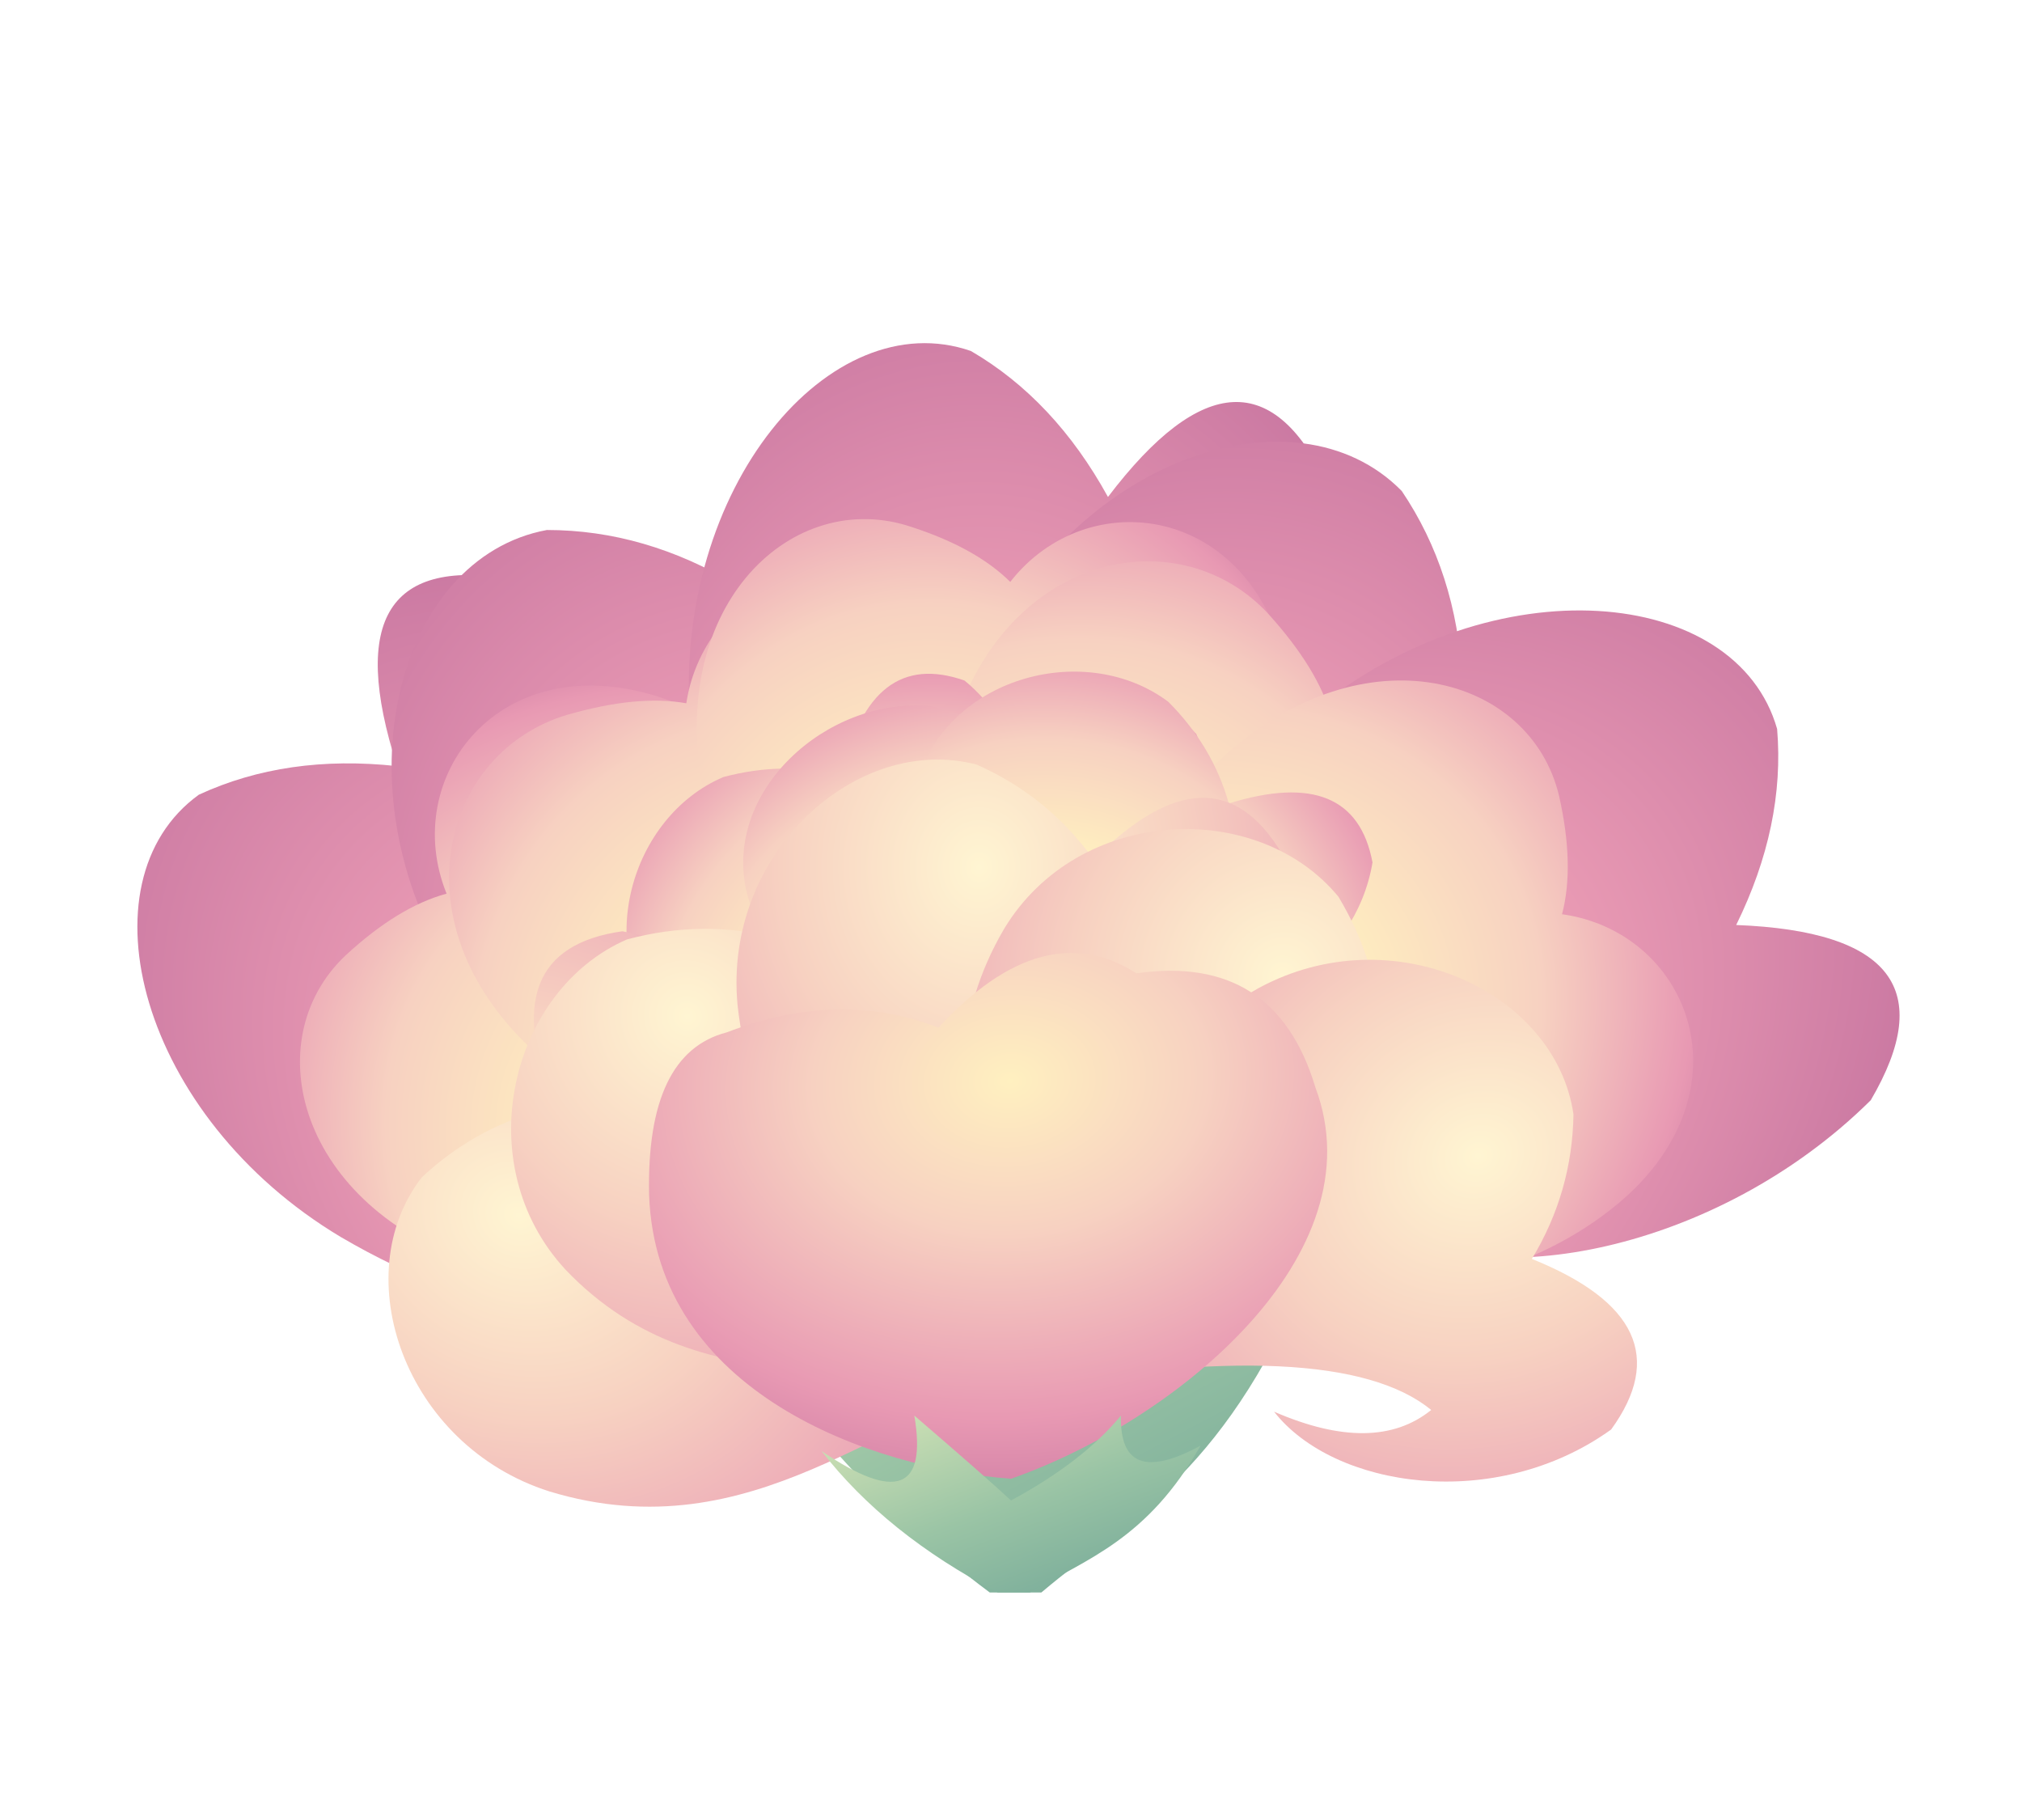
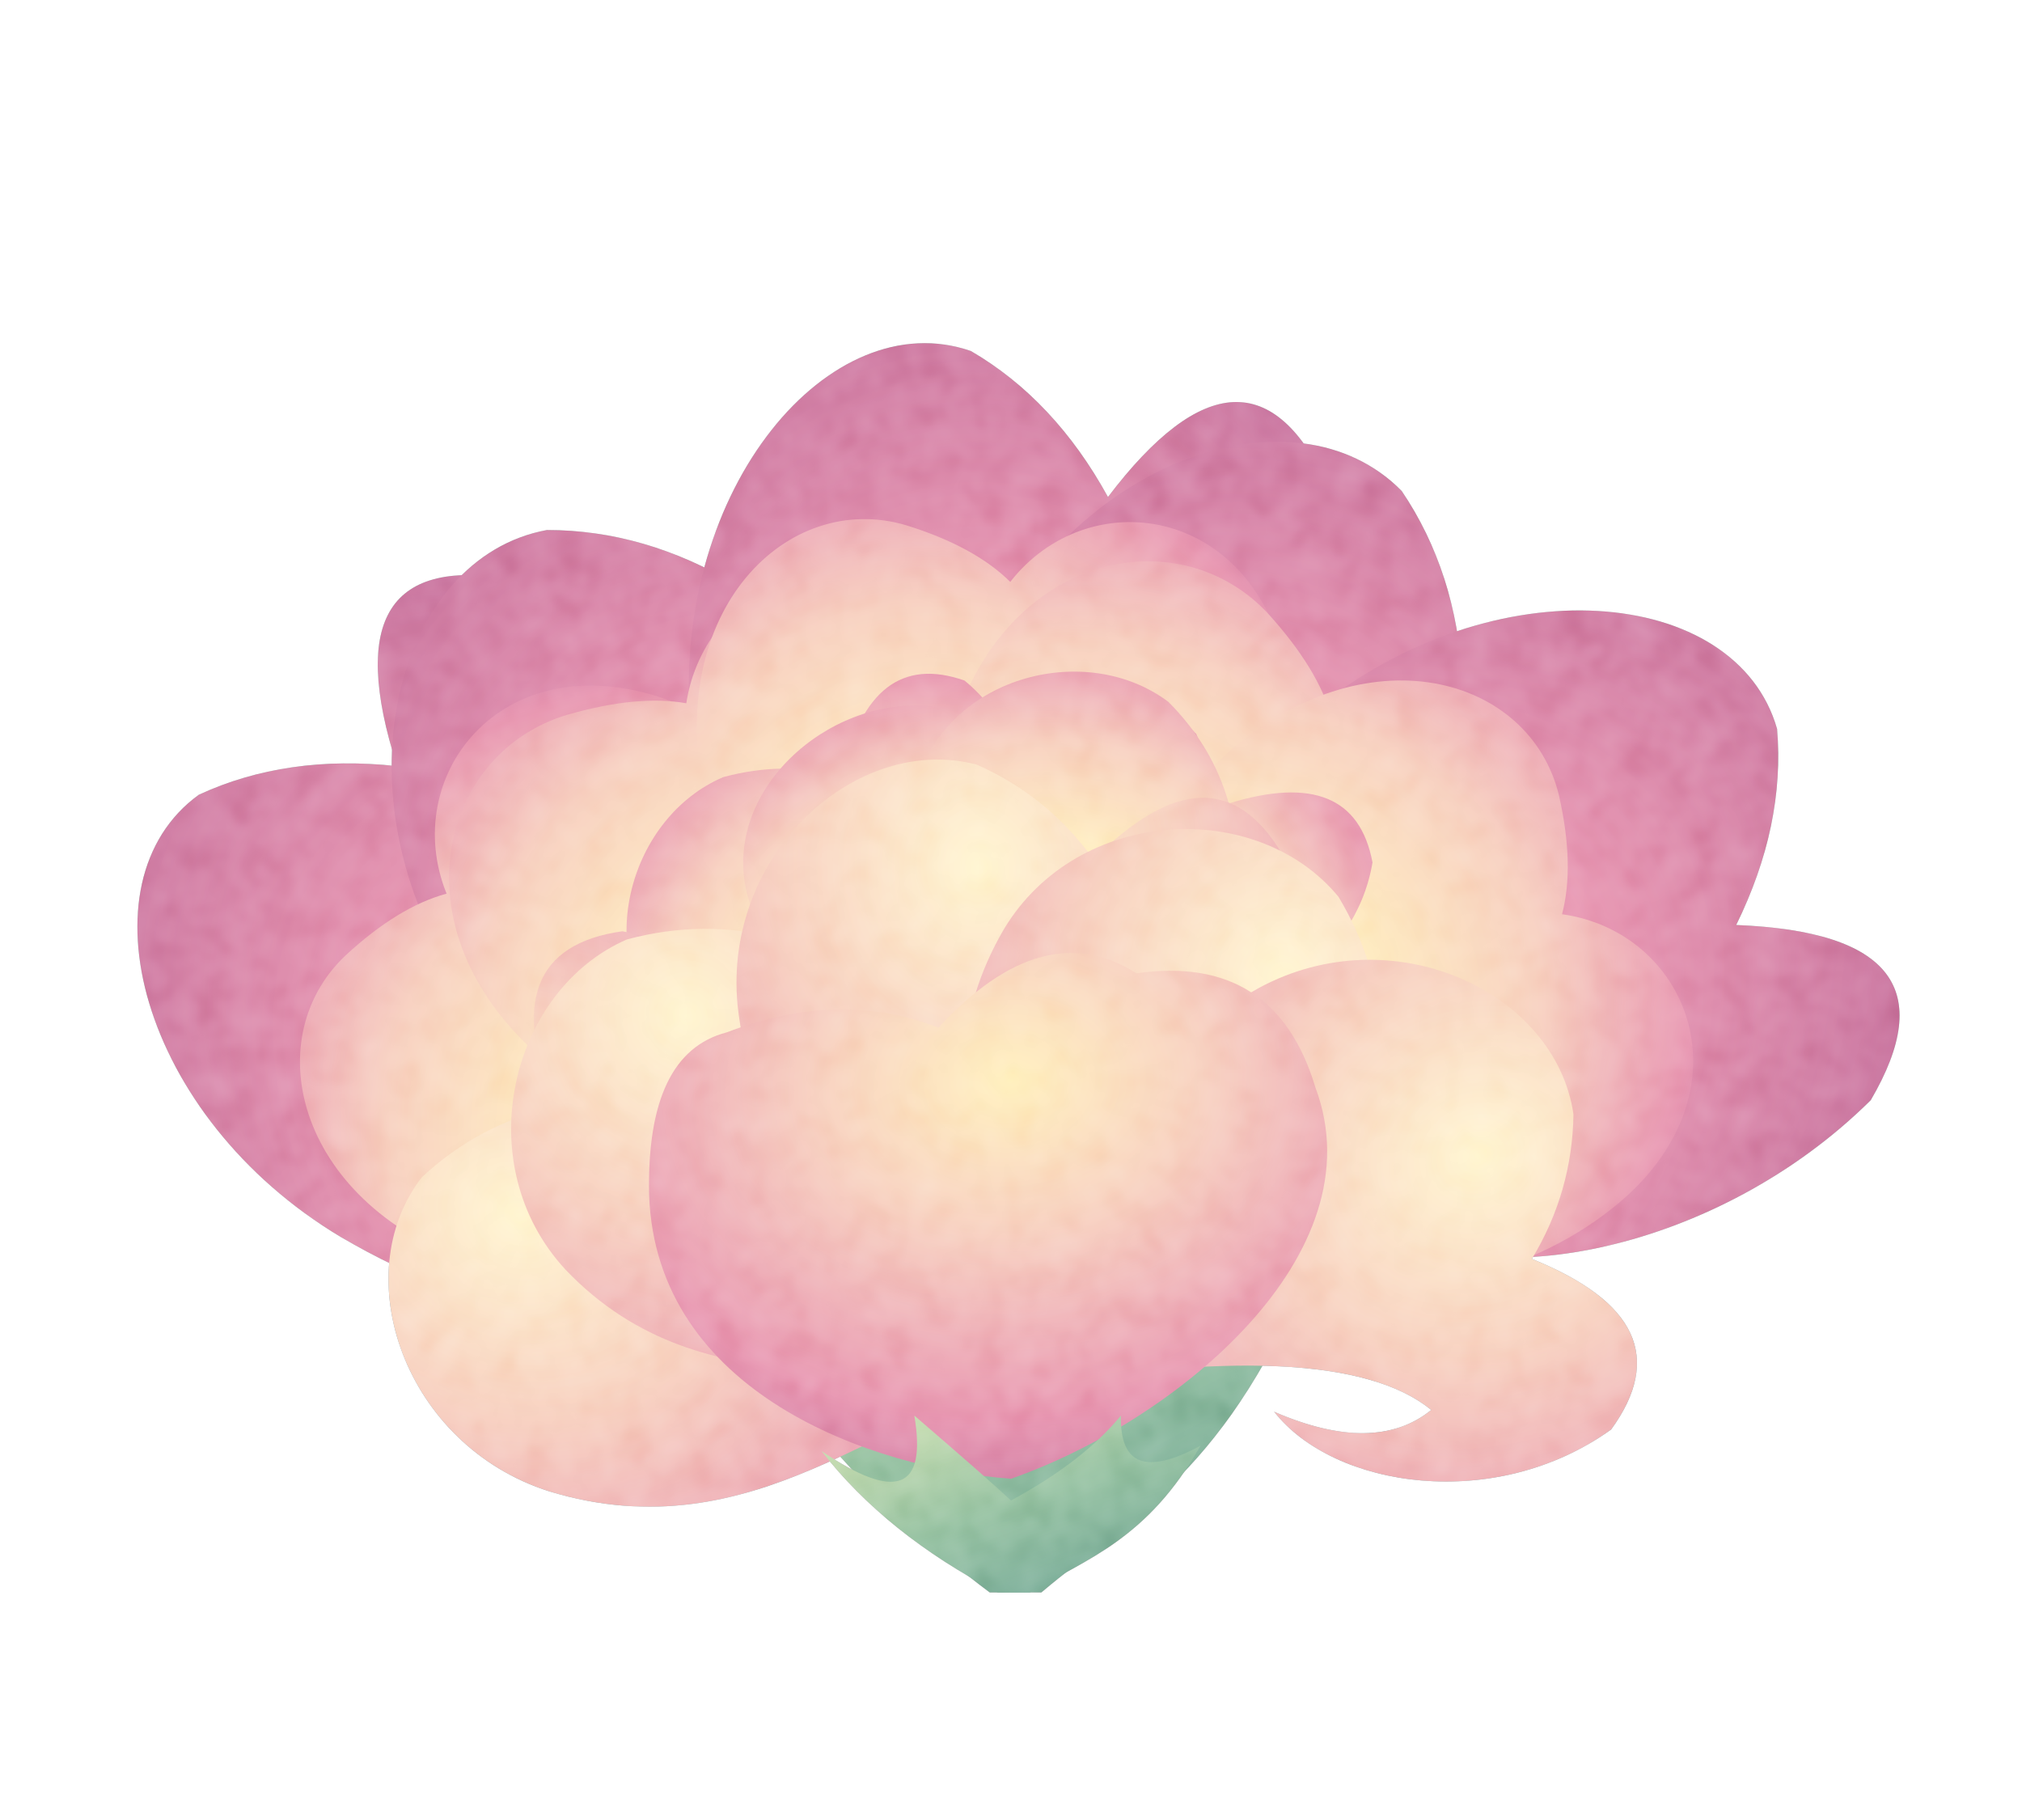
<svg xmlns="http://www.w3.org/2000/svg" width="160" height="144" viewBox="0 0 160 144" role="img">
  <defs>
    <radialGradient id="ivory" cx="47%" cy="74%" r="91%">
      <stop offset="0" stop-color="#fff7d1" />
      <stop offset="0.38" stop-color="#fff0c0" />
      <stop offset="0.66" stop-color="#f7d1c1" />
      <stop offset="0.89" stop-color="#e899b3" />
      <stop offset="1" stop-color="#c775a0" />
    </radialGradient>
    <radialGradient id="silk" cx="39%" cy="67%" r="89%">
      <stop offset="0" stop-color="#fff0c0" />
      <stop offset="0.3" stop-color="#fff0c0" />
      <stop offset="0.62" stop-color="#f7d1c1" />
      <stop offset="0.87" stop-color="#e899b3" />
      <stop offset="1" stop-color="#c775a0" />
    </radialGradient>
    <radialGradient id="edge" cx="54%" cy="24%" r="88%">
      <stop offset="0" stop-color="#fff0c0" />
      <stop offset="0.33" stop-color="#f7d1c1" />
      <stop offset="0.73" stop-color="#e899b3" />
      <stop offset="1" stop-color="#c775a0" />
    </radialGradient>
    <radialGradient id="back" cx="45%" cy="73%" r="86%">
      <stop offset="0" stop-color="#f7d1c1" />
      <stop offset="0.52" stop-color="#e899b3" />
      <stop offset="1" stop-color="#c775a0" />
    </radialGradient>
    <radialGradient id="fold" cx="44%" cy="17%" r="100%">
      <stop offset="0" stop-color="#fff5d2" />
      <stop offset="0.36" stop-color="#f7d1c1" />
      <stop offset="0.79" stop-color="#e899b3" />
      <stop offset="1" stop-color="#c775a0" />
    </radialGradient>
    <linearGradient id="green" x1="0" y1="0" x2=".8" y2="1">
      <stop stop-color="#d6e5b7" />
      <stop offset=".55" stop-color="#9ac4a5" />
      <stop offset="1" stop-color="#77aa99" />
    </linearGradient>
    <linearGradient id="pollen" x2=".3" y2="1">
      <stop stop-color="#fff0ad" />
      <stop offset=".66" stop-color="#e5b577" />
      <stop offset="1" stop-color="#b18b75" />
    </linearGradient>
+     <filter id="paper" x="-2%" y="-2%" width="104%" height="104%" color-interpolation-filters="sRGB">
+       <feTurbulence type="fractalNoise" baseFrequency="0.39" numOctaves="2" seed="19" />
+       <feColorMatrix values=".23 .17 .10 0 .25  .23 .17 .10 0 .25  .23 .17 .10 0 .25  0 0 0 0 1" />
+       <feBlend in2="SourceGraphic" mode="soft-light" />
+       <feComposite in2="SourceGraphic" operator="in" />
+     </filter>
  </defs>
-   <g transform="translate(80 126) scale(24 32)">
-     <path d="M-1 -.8Q-.41 -.37 -.51 -1Q-.13 -.65 0 -.52Q.38 -.74 .58 -1Q.57 -.58 1 -.83C.72 -.30 .40 -.19 .10 0L-.07 0Q-.66 -.33 -1 -.8Z" fill="url(#green)" />
-   </g>
-   <g transform="translate(80 104) rotate(-55) scale(26.46 77)">
-     <path d="M0 0C-.21 -.17 -.88 -.27 -.96 -.61C-1.01 -.85 -.54 -1.04 -.12 -.99Q.13 -.94 .29 -.84Q.71 -1.03 .95 -.85C1.06 -.63 .76 -.41 .43 -.37Q.71 -.49 .64 -.60Q.26 -.51 0 0Z" fill="url(#back)" />
-   </g>
-   <g transform="translate(80 104) rotate(-28) scale(27.4 72.77)">
-     <path d="M0 0C-.21 -.17 -.88 -.27 -.96 -.61C-1.01 -.85 -.54 -1.04 -.12 -.99Q.13 -.94 .29 -.84Q.71 -1.03 .95 -.85C1.06 -.63 .76 -.41 .43 -.37Q.71 -.49 .64 -.60Q.26 -.51 0 0Z" fill="url(#back)" />
-   </g>
-   <g transform="translate(80 104) rotate(0) scale(26.46 77)">
-     <path d="M0 0C-.21 -.17 -.88 -.27 -.96 -.61C-1.01 -.85 -.54 -1.04 -.12 -.99Q.13 -.94 .29 -.84Q.71 -1.03 .95 -.85C1.06 -.63 .76 -.41 .43 -.37Q.71 -.49 .64 -.60Q.26 -.51 0 0Z" fill="url(#back)" />
-   </g>
-   <g transform="translate(80 104) rotate(28) scale(27.4 72.77)">
-     <path d="M0 0C-.21 -.17 -.88 -.27 -.96 -.61C-1.01 -.85 -.54 -1.04 -.12 -.99Q.13 -.94 .29 -.84Q.71 -1.03 .95 -.85C1.06 -.63 .76 -.41 .43 -.37Q.71 -.49 .64 -.60Q.26 -.51 0 0Z" fill="url(#back)" />
-   </g>
-   <g transform="translate(80 104) rotate(55) scale(26.46 77)">
-     <path d="M0 0C-.21 -.17 -.88 -.27 -.96 -.61C-1.01 -.85 -.54 -1.04 -.12 -.99Q.13 -.94 .29 -.84Q.71 -1.03 .95 -.85C1.06 -.63 .76 -.41 .43 -.37Q.71 -.49 .64 -.60Q.26 -.51 0 0Z" fill="url(#back)" />
-   </g>
-   <g transform="translate(79 97) rotate(-60) scale(23.52 56)">
-     <path d="M0 0C-.16 -.09 -.85 -.31 -.99 -.61C-1.12 -.87 -.71 -1.04 -.31 -.99Q-.08 -.96 .04 -.91C.30 -1.05 .85 -1.02 .97 -.79C1.12 -.49 .53 -.16 0 0Z" fill="url(#silk)" />
-   </g>
-   <g transform="translate(79 97) rotate(-32) scale(24.36 52.92)">
-     <path d="M0 0C-.16 -.09 -.85 -.31 -.99 -.61C-1.12 -.87 -.71 -1.04 -.31 -.99Q-.08 -.96 .04 -.91C.30 -1.05 .85 -1.02 .97 -.79C1.12 -.49 .53 -.16 0 0Z" fill="url(#silk)" />
-   </g>
-   <g transform="translate(79 97) rotate(0) scale(23.52 56)">
-     <path d="M0 0C-.16 -.09 -.85 -.31 -.99 -.61C-1.12 -.87 -.71 -1.04 -.31 -.99Q-.08 -.96 .04 -.91C.30 -1.05 .85 -1.02 .97 -.79C1.12 -.49 .53 -.16 0 0Z" fill="url(#silk)" />
-   </g>
-   <g transform="translate(79 97) rotate(32) scale(24.36 52.92)">
-     <path d="M0 0C-.16 -.09 -.85 -.31 -.99 -.61C-1.12 -.87 -.71 -1.04 -.31 -.99Q-.08 -.96 .04 -.91C.30 -1.05 .85 -1.02 .97 -.79C1.12 -.49 .53 -.16 0 0Z" fill="url(#silk)" />
-   </g>
-   <g transform="translate(79 97) rotate(60) scale(23.52 56)">
-     <path d="M0 0C-.16 -.09 -.85 -.31 -.99 -.61C-1.12 -.87 -.71 -1.04 -.31 -.99Q-.08 -.96 .04 -.91C.30 -1.05 .85 -1.02 .97 -.79C1.12 -.49 .53 -.16 0 0Z" fill="url(#silk)" />
-   </g>
-   <g transform="translate(80 89) rotate(-36) scale(18.62 36)">
-     <path d="M0 0C-.21 -.17 -.88 -.27 -.96 -.61C-1.01 -.85 -.54 -1.04 -.12 -.99Q.13 -.94 .29 -.84Q.71 -1.03 .95 -.85C1.06 -.63 .76 -.41 .43 -.37Q.71 -.49 .64 -.60Q.26 -.51 0 0Z" fill="url(#ivory)" />
-   </g>
-   <g transform="translate(80 89) rotate(-7) scale(19.28 34.02)">
-     <path d="M0 0C-.21 -.17 -.88 -.27 -.96 -.61C-1.01 -.85 -.54 -1.04 -.12 -.99Q.13 -.94 .29 -.84Q.71 -1.03 .95 -.85C1.06 -.63 .76 -.41 .43 -.37Q.71 -.49 .64 -.60Q.26 -.51 0 0Z" fill="url(#ivory)" />
-   </g>
-   <g transform="translate(80 89) rotate(24) scale(18.62 36)">
-     <path d="M0 0C-.21 -.17 -.88 -.27 -.96 -.61C-1.01 -.85 -.54 -1.04 -.12 -.99Q.13 -.94 .29 -.84Q.71 -1.03 .95 -.85C1.06 -.63 .76 -.41 .43 -.37Q.71 -.49 .64 -.60Q.26 -.51 0 0Z" fill="url(#ivory)" />
-   </g>
-   <path d="M80 88Q74.28 82.91 69 80.41" fill="none" stroke="#dfb878" stroke-width="1.15" stroke-linecap="round" />
-   <ellipse cx="69" cy="80.41" rx="1.6" ry="2.3" fill="url(#pollen)" />
-   <path d="M80 88Q76.19 81.18 72.67 77.83" fill="none" stroke="#dfb878" stroke-width="1.15" stroke-linecap="round" />
-   <ellipse cx="72.67" cy="77.83" rx="1.6" ry="2.3" fill="url(#pollen)" />
-   <path d="M80 88Q78.09 81.06 76.33 77.65" fill="none" stroke="#dfb878" stroke-width="1.15" stroke-linecap="round" />
-   <ellipse cx="76.33" cy="77.65" rx="1.6" ry="2.3" fill="url(#pollen)" />
-   <path d="M80 88Q80 80.11 80 76.23" fill="none" stroke="#dfb878" stroke-width="1.15" stroke-linecap="round" />
-   <ellipse cx="80" cy="76.23" rx="1.6" ry="2.3" fill="url(#pollen)" />
-   <path d="M80 88Q81.91 81.06 83.67 77.65" fill="none" stroke="#dfb878" stroke-width="1.15" stroke-linecap="round" />
-   <ellipse cx="83.67" cy="77.65" rx="1.6" ry="2.3" fill="url(#pollen)" />
-   <path d="M80 88Q83.81 81.18 87.33 77.83" fill="none" stroke="#dfb878" stroke-width="1.15" stroke-linecap="round" />
-   <ellipse cx="87.33" cy="77.83" rx="1.6" ry="2.3" fill="url(#pollen)" />
-   <path d="M80 88Q85.72 82.91 91 80.41" fill="none" stroke="#dfb878" stroke-width="1.15" stroke-linecap="round" />
-   <ellipse cx="91" cy="80.41" rx="1.6" ry="2.3" fill="url(#pollen)" />
-   <g transform="translate(80 110) rotate(-67) scale(22.54 50)">
-     <path d="M0 0C-.21 -.17 -.88 -.27 -.96 -.61C-1.01 -.85 -.54 -1.04 -.12 -.99Q.13 -.94 .29 -.84Q.71 -1.03 .95 -.85C1.06 -.63 .76 -.41 .43 -.37Q.71 -.49 .64 -.60Q.26 -.51 0 0Z" fill="url(#fold)" />
-   </g>
-   <g transform="translate(80 110) rotate(-37) scale(23.34 47.25)">
-     <path d="M0 0C-.21 -.17 -.88 -.27 -.96 -.61C-1.01 -.85 -.54 -1.04 -.12 -.99Q.13 -.94 .29 -.84Q.71 -1.03 .95 -.85C1.06 -.63 .76 -.41 .43 -.37Q.71 -.49 .64 -.60Q.26 -.51 0 0Z" fill="url(#fold)" />
-   </g>
-   <g transform="translate(80 110) rotate(0) scale(22.54 50)">
-     <path d="M0 0C-.21 -.17 -.88 -.27 -.96 -.61C-1.01 -.85 -.54 -1.04 -.12 -.99Q.13 -.94 .29 -.84Q.71 -1.03 .95 -.85C1.06 -.63 .76 -.41 .43 -.37Q.71 -.49 .64 -.60Q.26 -.51 0 0Z" fill="url(#fold)" />
-   </g>
-   <g transform="translate(80 110) rotate(37) scale(23.34 47.25)">
-     <path d="M0 0C-.21 -.17 -.88 -.27 -.96 -.61C-1.01 -.85 -.54 -1.04 -.12 -.99Q.13 -.94 .29 -.84Q.71 -1.03 .95 -.85C1.06 -.63 .76 -.41 .43 -.37Q.71 -.49 .64 -.60Q.26 -.51 0 0Z" fill="url(#fold)" />
-   </g>
-   <g transform="translate(80 110) rotate(67) scale(22.54 50)">
-     <path d="M0 0C-.21 -.17 -.88 -.27 -.96 -.61C-1.01 -.85 -.54 -1.04 -.12 -.99Q.13 -.94 .29 -.84Q.71 -1.03 .95 -.85C1.06 -.63 .76 -.41 .43 -.37Q.71 -.49 .64 -.60Q.26 -.51 0 0Z" fill="url(#fold)" />
-   </g>
-   <g transform="translate(80 117) rotate(-4) scale(27 40)">
-     <path d="M0 0C-.41 -.04 -1.02 -.22 -1 -.61Q-.98 -.89 -.74 -.92Q-.40 -.99 -.12 -.90Q.21 -1.11 .47 -.98Q.88 -1.00 .97 -.73C1.12 -.39 .49 -.09 0 0Z" fill="url(#edge)" />
-   </g>
-   <g transform="translate(80 126) scale(15 14)">
-     <path d="M-1 -.8Q-.41 -.37 -.51 -1Q-.13 -.65 0 -.52Q.38 -.74 .58 -1Q.57 -.58 1 -.83C.72 -.30 .40 -.19 .10 0L-.07 0Q-.66 -.33 -1 -.8Z" fill="url(#green)" />
+   <g filter="url(#paper)">
+     <g transform="translate(80 126) scale(24 32)">
+       <path d="M-1 -.8Q-.41 -.37 -.51 -1Q-.13 -.65 0 -.52Q.38 -.74 .58 -1Q.57 -.58 1 -.83C.72 -.30 .40 -.19 .10 0L-.07 0Q-.66 -.33 -1 -.8Z" fill="url(#green)" />
+     </g>
+     <g transform="translate(80 104) rotate(-55) scale(26.46 77)">
+       <path d="M0 0C-.21 -.17 -.88 -.27 -.96 -.61C-1.01 -.85 -.54 -1.04 -.12 -.99Q.13 -.94 .29 -.84Q.71 -1.03 .95 -.85C1.06 -.63 .76 -.41 .43 -.37Q.71 -.49 .64 -.60Q.26 -.51 0 0Z" fill="url(#back)" />
+     </g>
+     <g transform="translate(80 104) rotate(-28) scale(27.4 72.77)">
+       <path d="M0 0C-.21 -.17 -.88 -.27 -.96 -.61C-1.01 -.85 -.54 -1.04 -.12 -.99Q.13 -.94 .29 -.84Q.71 -1.03 .95 -.85C1.06 -.63 .76 -.41 .43 -.37Q.71 -.49 .64 -.60Q.26 -.51 0 0Z" fill="url(#back)" />
+     </g>
+     <g transform="translate(80 104) rotate(0) scale(26.46 77)">
+       <path d="M0 0C-.21 -.17 -.88 -.27 -.96 -.61C-1.01 -.85 -.54 -1.04 -.12 -.99Q.13 -.94 .29 -.84Q.71 -1.03 .95 -.85C1.06 -.63 .76 -.41 .43 -.37Q.71 -.49 .64 -.60Q.26 -.51 0 0Z" fill="url(#back)" />
+     </g>
+     <g transform="translate(80 104) rotate(28) scale(27.4 72.77)">
+       <path d="M0 0C-.21 -.17 -.88 -.27 -.96 -.61C-1.01 -.85 -.54 -1.04 -.12 -.99Q.13 -.94 .29 -.84Q.71 -1.03 .95 -.85C1.06 -.63 .76 -.41 .43 -.37Q.71 -.49 .64 -.60Q.26 -.51 0 0Z" fill="url(#back)" />
+     </g>
+     <g transform="translate(80 104) rotate(55) scale(26.46 77)">
+       <path d="M0 0C-.21 -.17 -.88 -.27 -.96 -.61C-1.01 -.85 -.54 -1.04 -.12 -.99Q.13 -.94 .29 -.84Q.71 -1.03 .95 -.85C1.06 -.63 .76 -.41 .43 -.37Q.71 -.49 .64 -.60Q.26 -.51 0 0Z" fill="url(#back)" />
+     </g>
+     <g transform="translate(79 97) rotate(-60) scale(23.52 56)">
+       <path d="M0 0C-.16 -.09 -.85 -.31 -.99 -.61C-1.12 -.87 -.71 -1.04 -.31 -.99Q-.08 -.96 .04 -.91C.30 -1.05 .85 -1.02 .97 -.79C1.12 -.49 .53 -.16 0 0Z" fill="url(#silk)" />
+     </g>
+     <g transform="translate(79 97) rotate(-32) scale(24.36 52.92)">
+       <path d="M0 0C-.16 -.09 -.85 -.31 -.99 -.61C-1.12 -.87 -.71 -1.04 -.31 -.99Q-.08 -.96 .04 -.91C.30 -1.05 .85 -1.02 .97 -.79C1.12 -.49 .53 -.16 0 0Z" fill="url(#silk)" />
+     </g>
+     <g transform="translate(79 97) rotate(0) scale(23.52 56)">
+       <path d="M0 0C-.16 -.09 -.85 -.31 -.99 -.61C-1.12 -.87 -.71 -1.04 -.31 -.99Q-.08 -.96 .04 -.91C.30 -1.05 .85 -1.02 .97 -.79C1.12 -.49 .53 -.16 0 0Z" fill="url(#silk)" />
+     </g>
+     <g transform="translate(79 97) rotate(32) scale(24.36 52.92)">
+       <path d="M0 0C-.16 -.09 -.85 -.31 -.99 -.61C-1.12 -.87 -.71 -1.04 -.31 -.99Q-.08 -.96 .04 -.91C.30 -1.05 .85 -1.02 .97 -.79C1.12 -.49 .53 -.16 0 0Z" fill="url(#silk)" />
+     </g>
+     <g transform="translate(79 97) rotate(60) scale(23.52 56)">
+       <path d="M0 0C-.16 -.09 -.85 -.31 -.99 -.61C-1.12 -.87 -.71 -1.04 -.31 -.99Q-.08 -.96 .04 -.91C.30 -1.05 .85 -1.02 .97 -.79C1.12 -.49 .53 -.16 0 0Z" fill="url(#silk)" />
+     </g>
+     <g transform="translate(80 89) rotate(-36) scale(18.62 36)">
+       <path d="M0 0C-.21 -.17 -.88 -.27 -.96 -.61C-1.01 -.85 -.54 -1.04 -.12 -.99Q.13 -.94 .29 -.84Q.71 -1.03 .95 -.85C1.06 -.63 .76 -.41 .43 -.37Q.71 -.49 .64 -.60Q.26 -.51 0 0Z" fill="url(#ivory)" />
+     </g>
+     <g transform="translate(80 89) rotate(-7) scale(19.28 34.02)">
+       <path d="M0 0C-.21 -.17 -.88 -.27 -.96 -.61C-1.01 -.85 -.54 -1.04 -.12 -.99Q.13 -.94 .29 -.84Q.71 -1.03 .95 -.85C1.06 -.63 .76 -.41 .43 -.37Q.71 -.49 .64 -.60Q.26 -.51 0 0Z" fill="url(#ivory)" />
+     </g>
+     <g transform="translate(80 89) rotate(24) scale(18.62 36)">
+       <path d="M0 0C-.21 -.17 -.88 -.27 -.96 -.61C-1.01 -.85 -.54 -1.04 -.12 -.99Q.13 -.94 .29 -.84Q.71 -1.03 .95 -.85C1.06 -.63 .76 -.41 .43 -.37Q.71 -.49 .64 -.60Q.26 -.51 0 0Z" fill="url(#ivory)" />
+     </g>
+     <path d="M80 88Q74.28 82.91 69 80.41" fill="none" stroke="#dfb878" stroke-width="1.15" stroke-linecap="round" />
+     <ellipse cx="69" cy="80.41" rx="1.6" ry="2.3" fill="url(#pollen)" />
+     <path d="M80 88Q76.19 81.18 72.67 77.83" fill="none" stroke="#dfb878" stroke-width="1.15" stroke-linecap="round" />
+     <ellipse cx="72.67" cy="77.83" rx="1.6" ry="2.3" fill="url(#pollen)" />
+     <path d="M80 88Q78.09 81.06 76.33 77.65" fill="none" stroke="#dfb878" stroke-width="1.15" stroke-linecap="round" />
+     <ellipse cx="76.33" cy="77.65" rx="1.6" ry="2.3" fill="url(#pollen)" />
+     <path d="M80 88Q80 80.11 80 76.23" fill="none" stroke="#dfb878" stroke-width="1.15" stroke-linecap="round" />
+     <ellipse cx="80" cy="76.23" rx="1.6" ry="2.3" fill="url(#pollen)" />
+     <path d="M80 88Q81.91 81.06 83.67 77.65" fill="none" stroke="#dfb878" stroke-width="1.15" stroke-linecap="round" />
+     <ellipse cx="83.67" cy="77.65" rx="1.6" ry="2.3" fill="url(#pollen)" />
+     <path d="M80 88Q83.81 81.18 87.33 77.83" fill="none" stroke="#dfb878" stroke-width="1.15" stroke-linecap="round" />
+     <ellipse cx="87.33" cy="77.83" rx="1.6" ry="2.3" fill="url(#pollen)" />
+     <path d="M80 88Q85.72 82.91 91 80.41" fill="none" stroke="#dfb878" stroke-width="1.15" stroke-linecap="round" />
+     <ellipse cx="91" cy="80.41" rx="1.6" ry="2.3" fill="url(#pollen)" />
+     <g transform="translate(80 110) rotate(-67) scale(22.54 50)">
+       <path d="M0 0C-.21 -.17 -.88 -.27 -.96 -.61C-1.01 -.85 -.54 -1.04 -.12 -.99Q.13 -.94 .29 -.84Q.71 -1.03 .95 -.85C1.06 -.63 .76 -.41 .43 -.37Q.71 -.49 .64 -.60Q.26 -.51 0 0Z" fill="url(#fold)" />
+     </g>
+     <g transform="translate(80 110) rotate(-37) scale(23.34 47.25)">
+       <path d="M0 0C-.21 -.17 -.88 -.27 -.96 -.61C-1.01 -.85 -.54 -1.04 -.12 -.99Q.13 -.94 .29 -.84Q.71 -1.03 .95 -.85C1.06 -.63 .76 -.41 .43 -.37Q.71 -.49 .64 -.60Q.26 -.51 0 0Z" fill="url(#fold)" />
+     </g>
+     <g transform="translate(80 110) rotate(0) scale(22.54 50)">
+       <path d="M0 0C-.21 -.17 -.88 -.27 -.96 -.61C-1.01 -.85 -.54 -1.04 -.12 -.99Q.13 -.94 .29 -.84Q.71 -1.03 .95 -.85C1.06 -.63 .76 -.41 .43 -.37Q.71 -.49 .64 -.60Q.26 -.51 0 0Z" fill="url(#fold)" />
+     </g>
+     <g transform="translate(80 110) rotate(37) scale(23.34 47.25)">
+       <path d="M0 0C-.21 -.17 -.88 -.27 -.96 -.61C-1.01 -.85 -.54 -1.04 -.12 -.99Q.13 -.94 .29 -.84Q.71 -1.03 .95 -.85C1.06 -.63 .76 -.41 .43 -.37Q.71 -.49 .64 -.60Q.26 -.51 0 0Z" fill="url(#fold)" />
+     </g>
+     <g transform="translate(80 110) rotate(67) scale(22.54 50)">
+       <path d="M0 0C-.21 -.17 -.88 -.27 -.96 -.61C-1.01 -.85 -.54 -1.04 -.12 -.99Q.13 -.94 .29 -.84Q.71 -1.03 .95 -.85C1.06 -.63 .76 -.41 .43 -.37Q.71 -.49 .64 -.60Q.26 -.51 0 0Z" fill="url(#fold)" />
+     </g>
+     <g transform="translate(80 117) rotate(-4) scale(27 40)">
+       <path d="M0 0C-.41 -.04 -1.02 -.22 -1 -.61Q-.98 -.89 -.74 -.92Q-.40 -.99 -.12 -.90Q.21 -1.11 .47 -.98Q.88 -1.00 .97 -.73C1.12 -.39 .49 -.09 0 0Z" fill="url(#edge)" />
+     </g>
+     <g transform="translate(80 126) scale(15 14)">
+       <path d="M-1 -.8Q-.41 -.37 -.51 -1Q-.13 -.65 0 -.52Q.38 -.74 .58 -1Q.57 -.58 1 -.83C.72 -.30 .40 -.19 .10 0L-.07 0Q-.66 -.33 -1 -.8Z" fill="url(#green)" />
+     </g>
  </g>
</svg>
